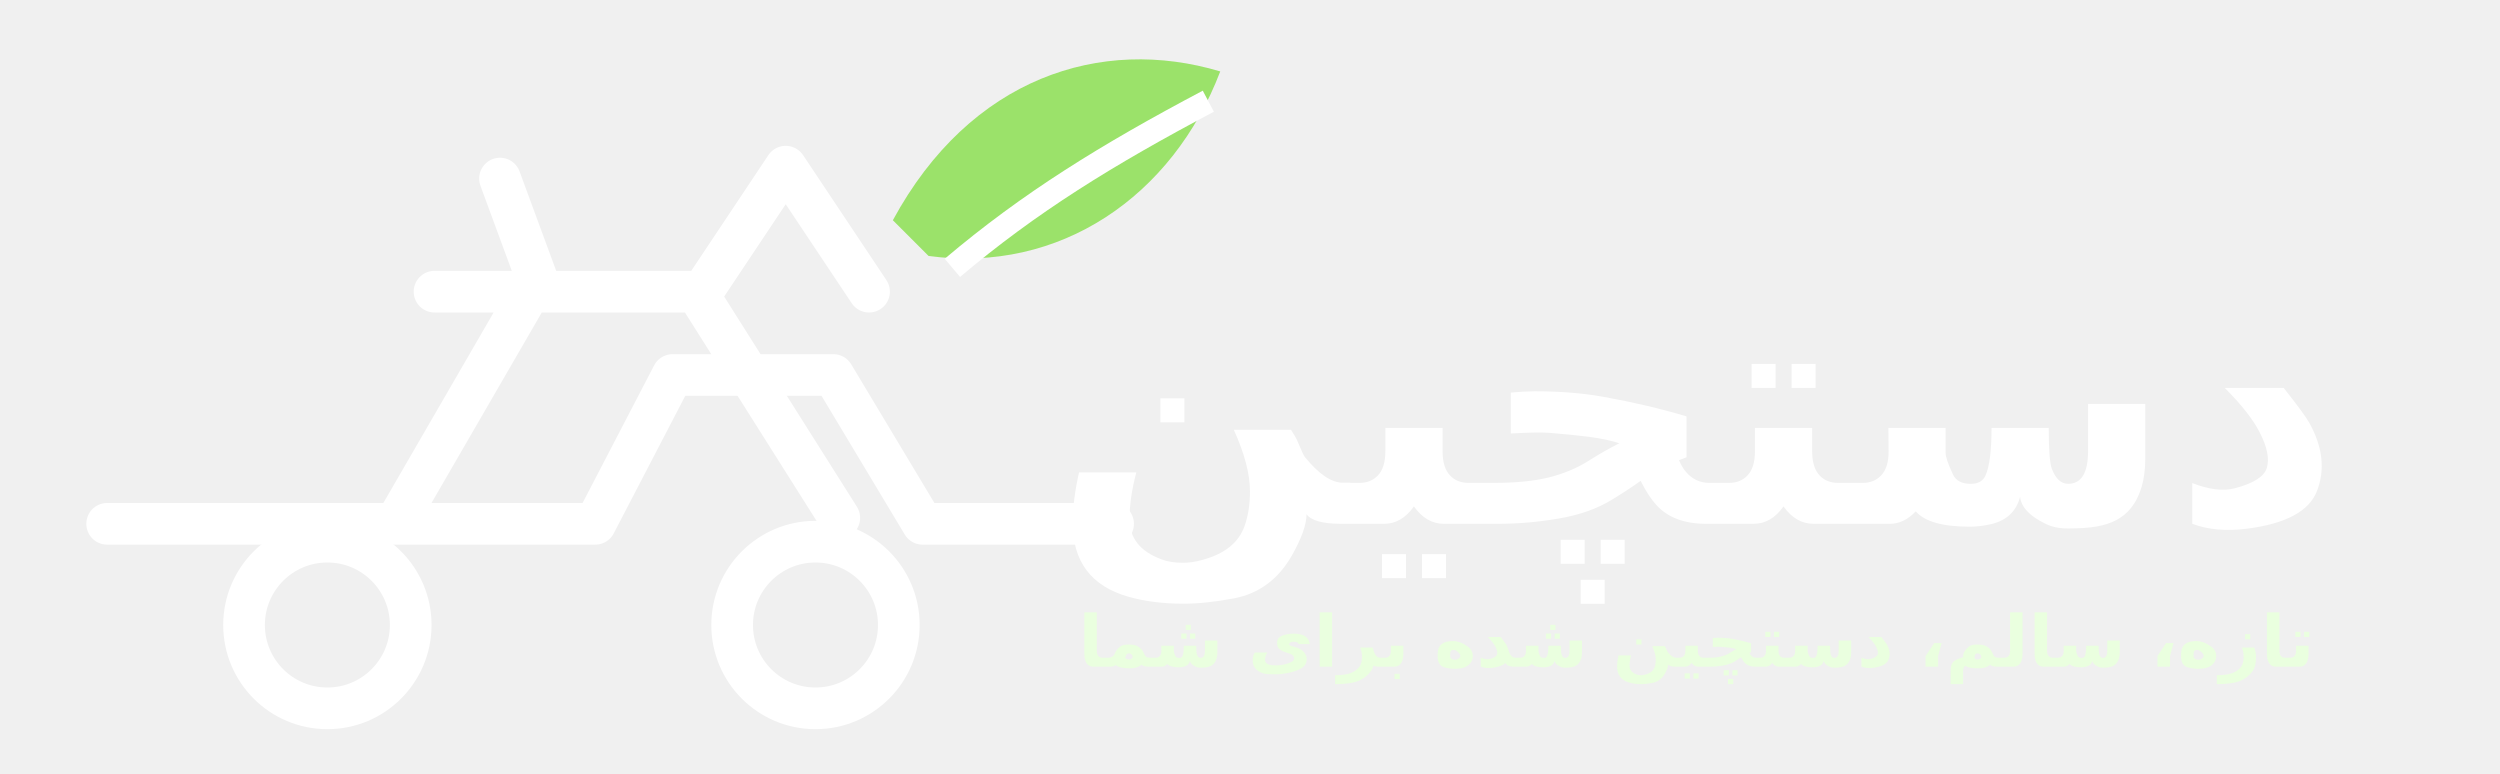
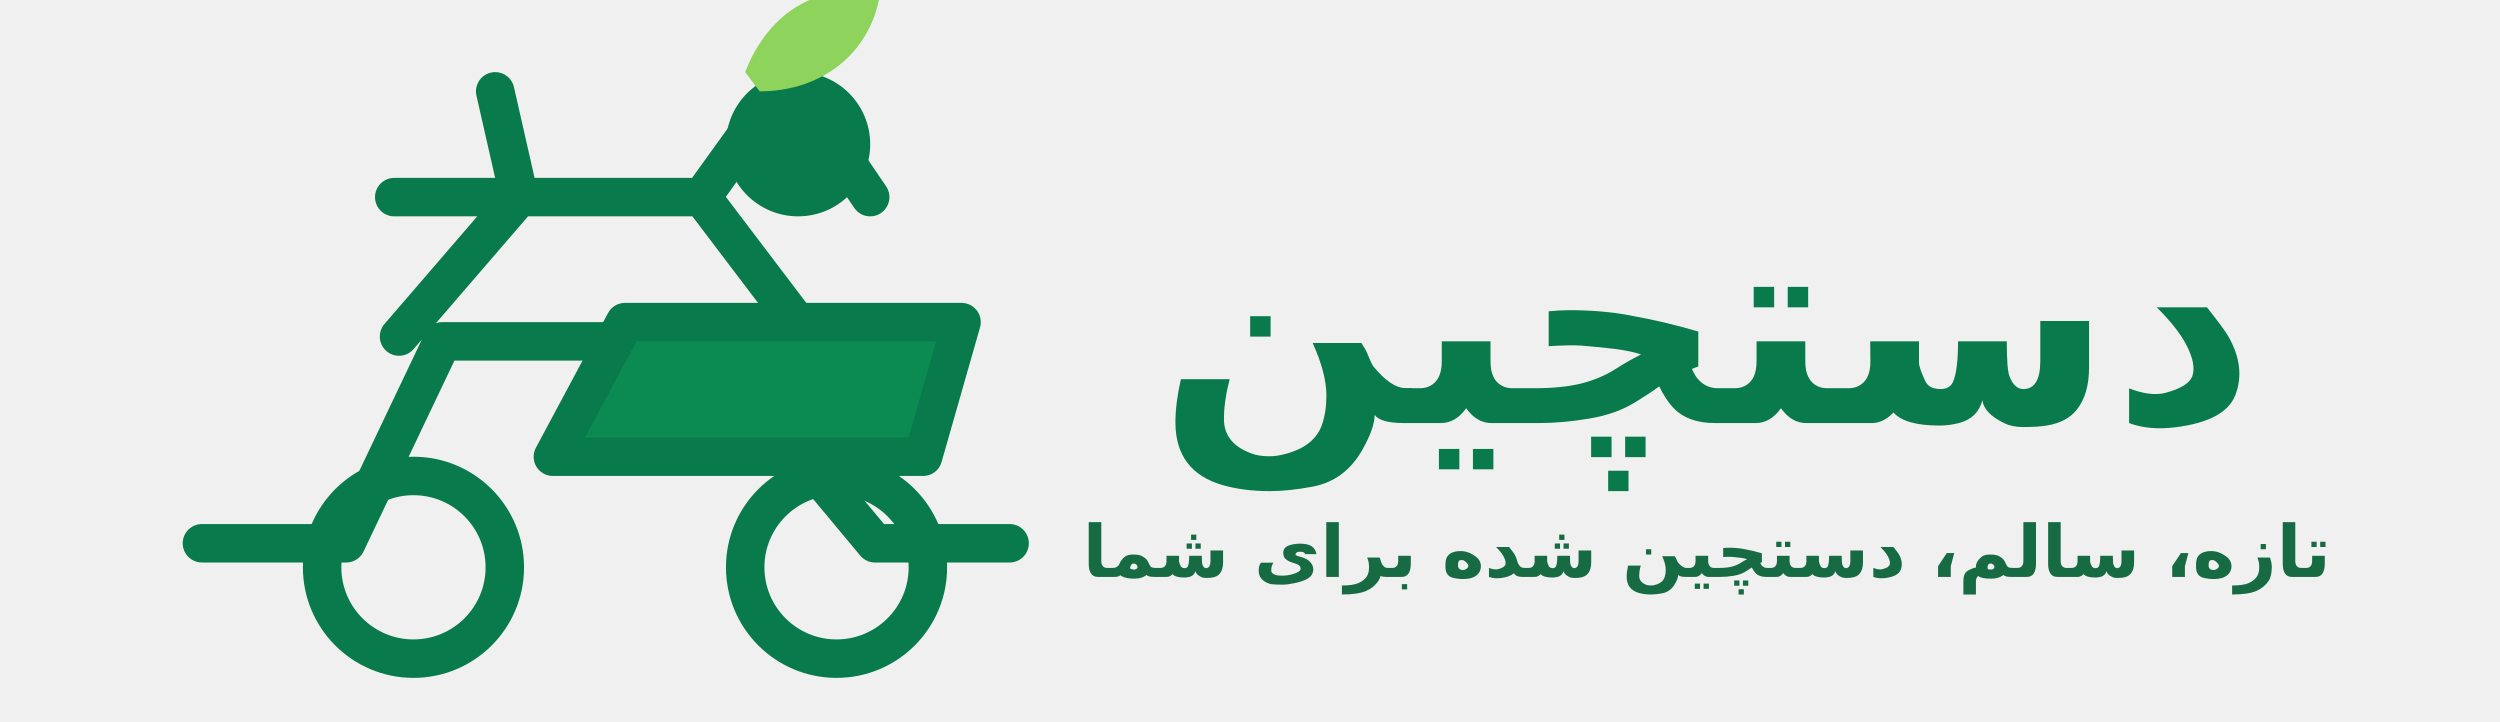
- <svg xmlns="http://www.w3.org/2000/svg" viewBox="0 0 420 130">
-   <g fill="none" stroke="#fff" stroke-width="7" stroke-linecap="round" stroke-linejoin="round">
-     <path d="M18 88h82l13-25h27l15 25h32" />
-     <circle cx="55" cy="105" r="14" />
-     <circle cx="137" cy="105" r="14" />
-     <path d="M67 87l22-38h28l24 38M91 49l-7-19M91 49H73M118 49l14-21 14 21" />
+ <svg xmlns="http://www.w3.org/2000/svg" viewBox="0 0 520 150">
+   <g fill="none" stroke="#087a4b" stroke-width="8" stroke-linecap="round" stroke-linejoin="round">
+     <circle cx="86" cy="118" r="19" />
+     <circle cx="174" cy="118" r="19" />
+     <path d="M42 113h30l20-42h55l35 42h28M83 70l25-29h38l22 29M108 41l-5-22M103 41H82M146 41l18-25 17 25" />
+     <path d="M130 67h70l-8 28h-77z" fill="#0b8b52" />
  </g>
-   <path d="M150 37c13-24 35-31 55-25-8 21-27 34-49 31" fill="#9be26a" />
-   <path d="M160 45c13-11 26-19 43-28" stroke="#fff" stroke-width="4" fill="none" />
-   <text x="285" y="88" text-anchor="middle" font-family="Tahoma,Arial,sans-serif" font-size="55" font-weight="900" fill="#fff">دستچین</text>
-   <text x="285" y="112" text-anchor="middle" font-family="Tahoma,Arial,sans-serif" font-size="12" font-weight="700" fill="#eaffdf">تازه، سالم، دستچین شده برای شما</text>
+   <circle cx="166" cy="30" r="15" fill="#087a4b" />
+   <path d="M155 15c5-13 16-19 28-16-2 12-12 20-25 20" fill="#8ed35b" />
+   <text x="355" y="88" text-anchor="middle" font-family="Tahoma,Arial,sans-serif" font-size="58" font-weight="900" fill="#087a4b">دستچین</text>
+   <text x="355" y="120" text-anchor="middle" font-family="Tahoma,Arial,sans-serif" font-size="15" font-weight="700" fill="#176b43">تازه، سالم، دستچین شده برای شما</text>
</svg>
